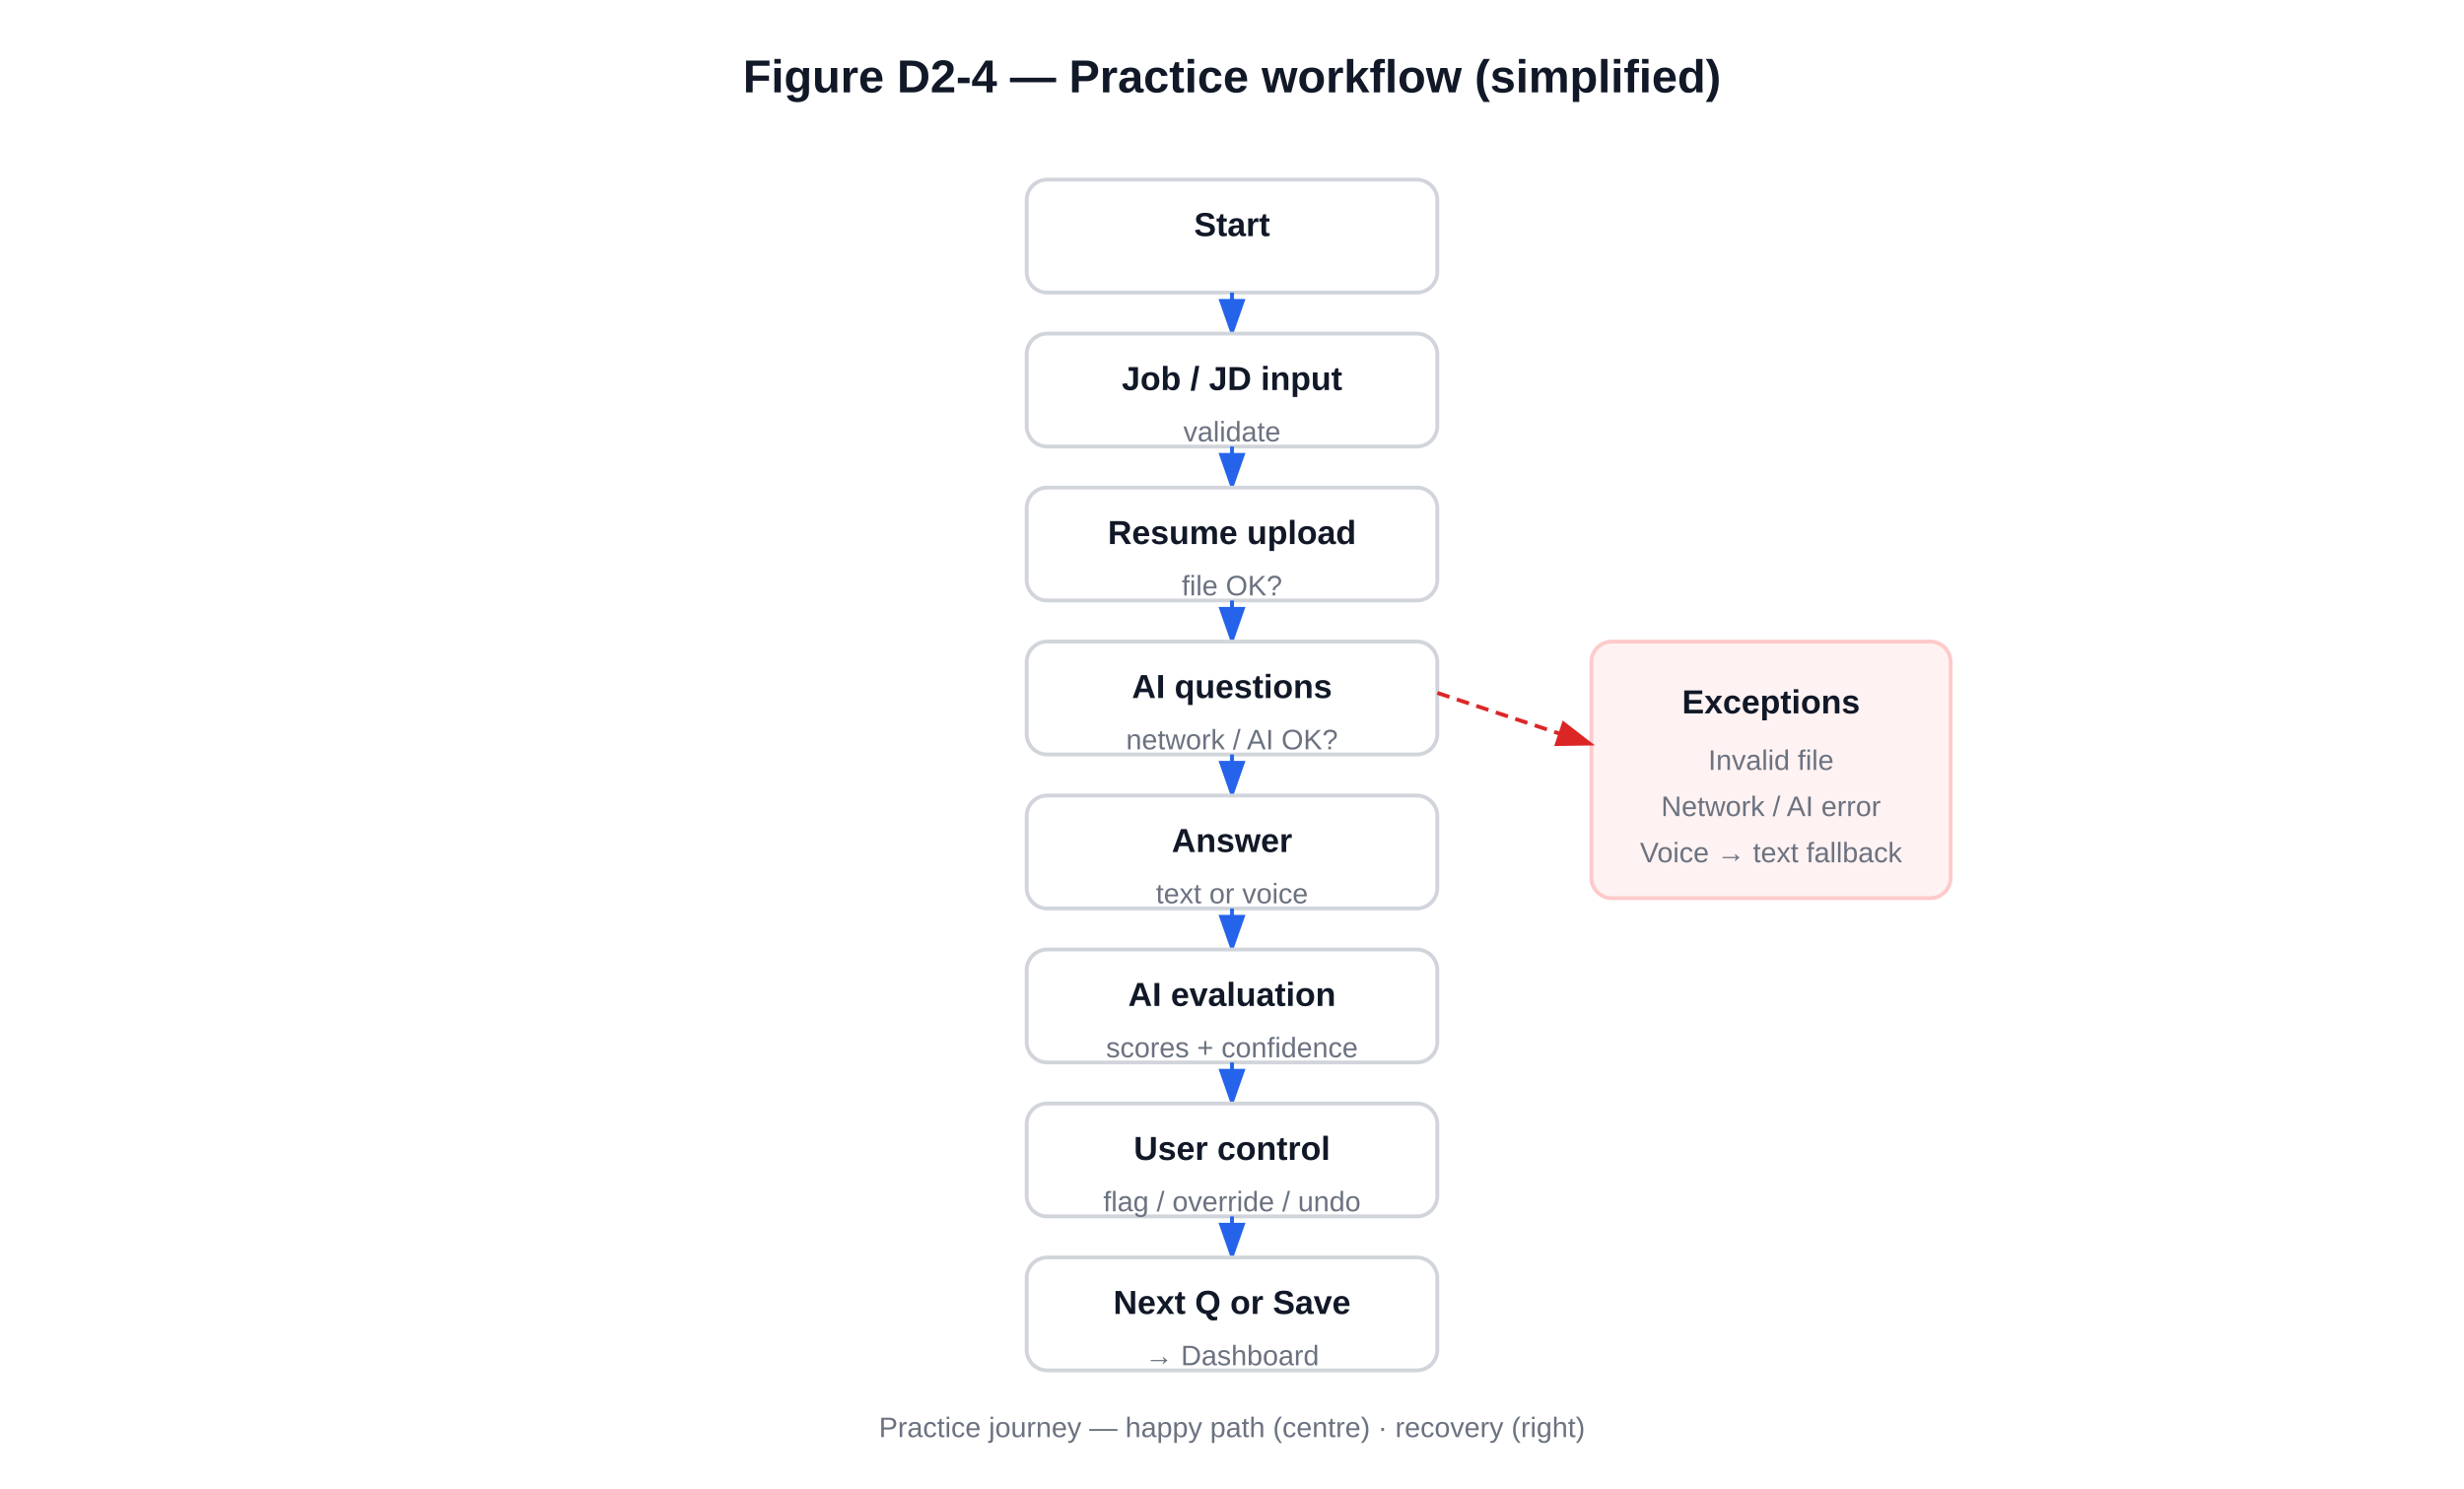
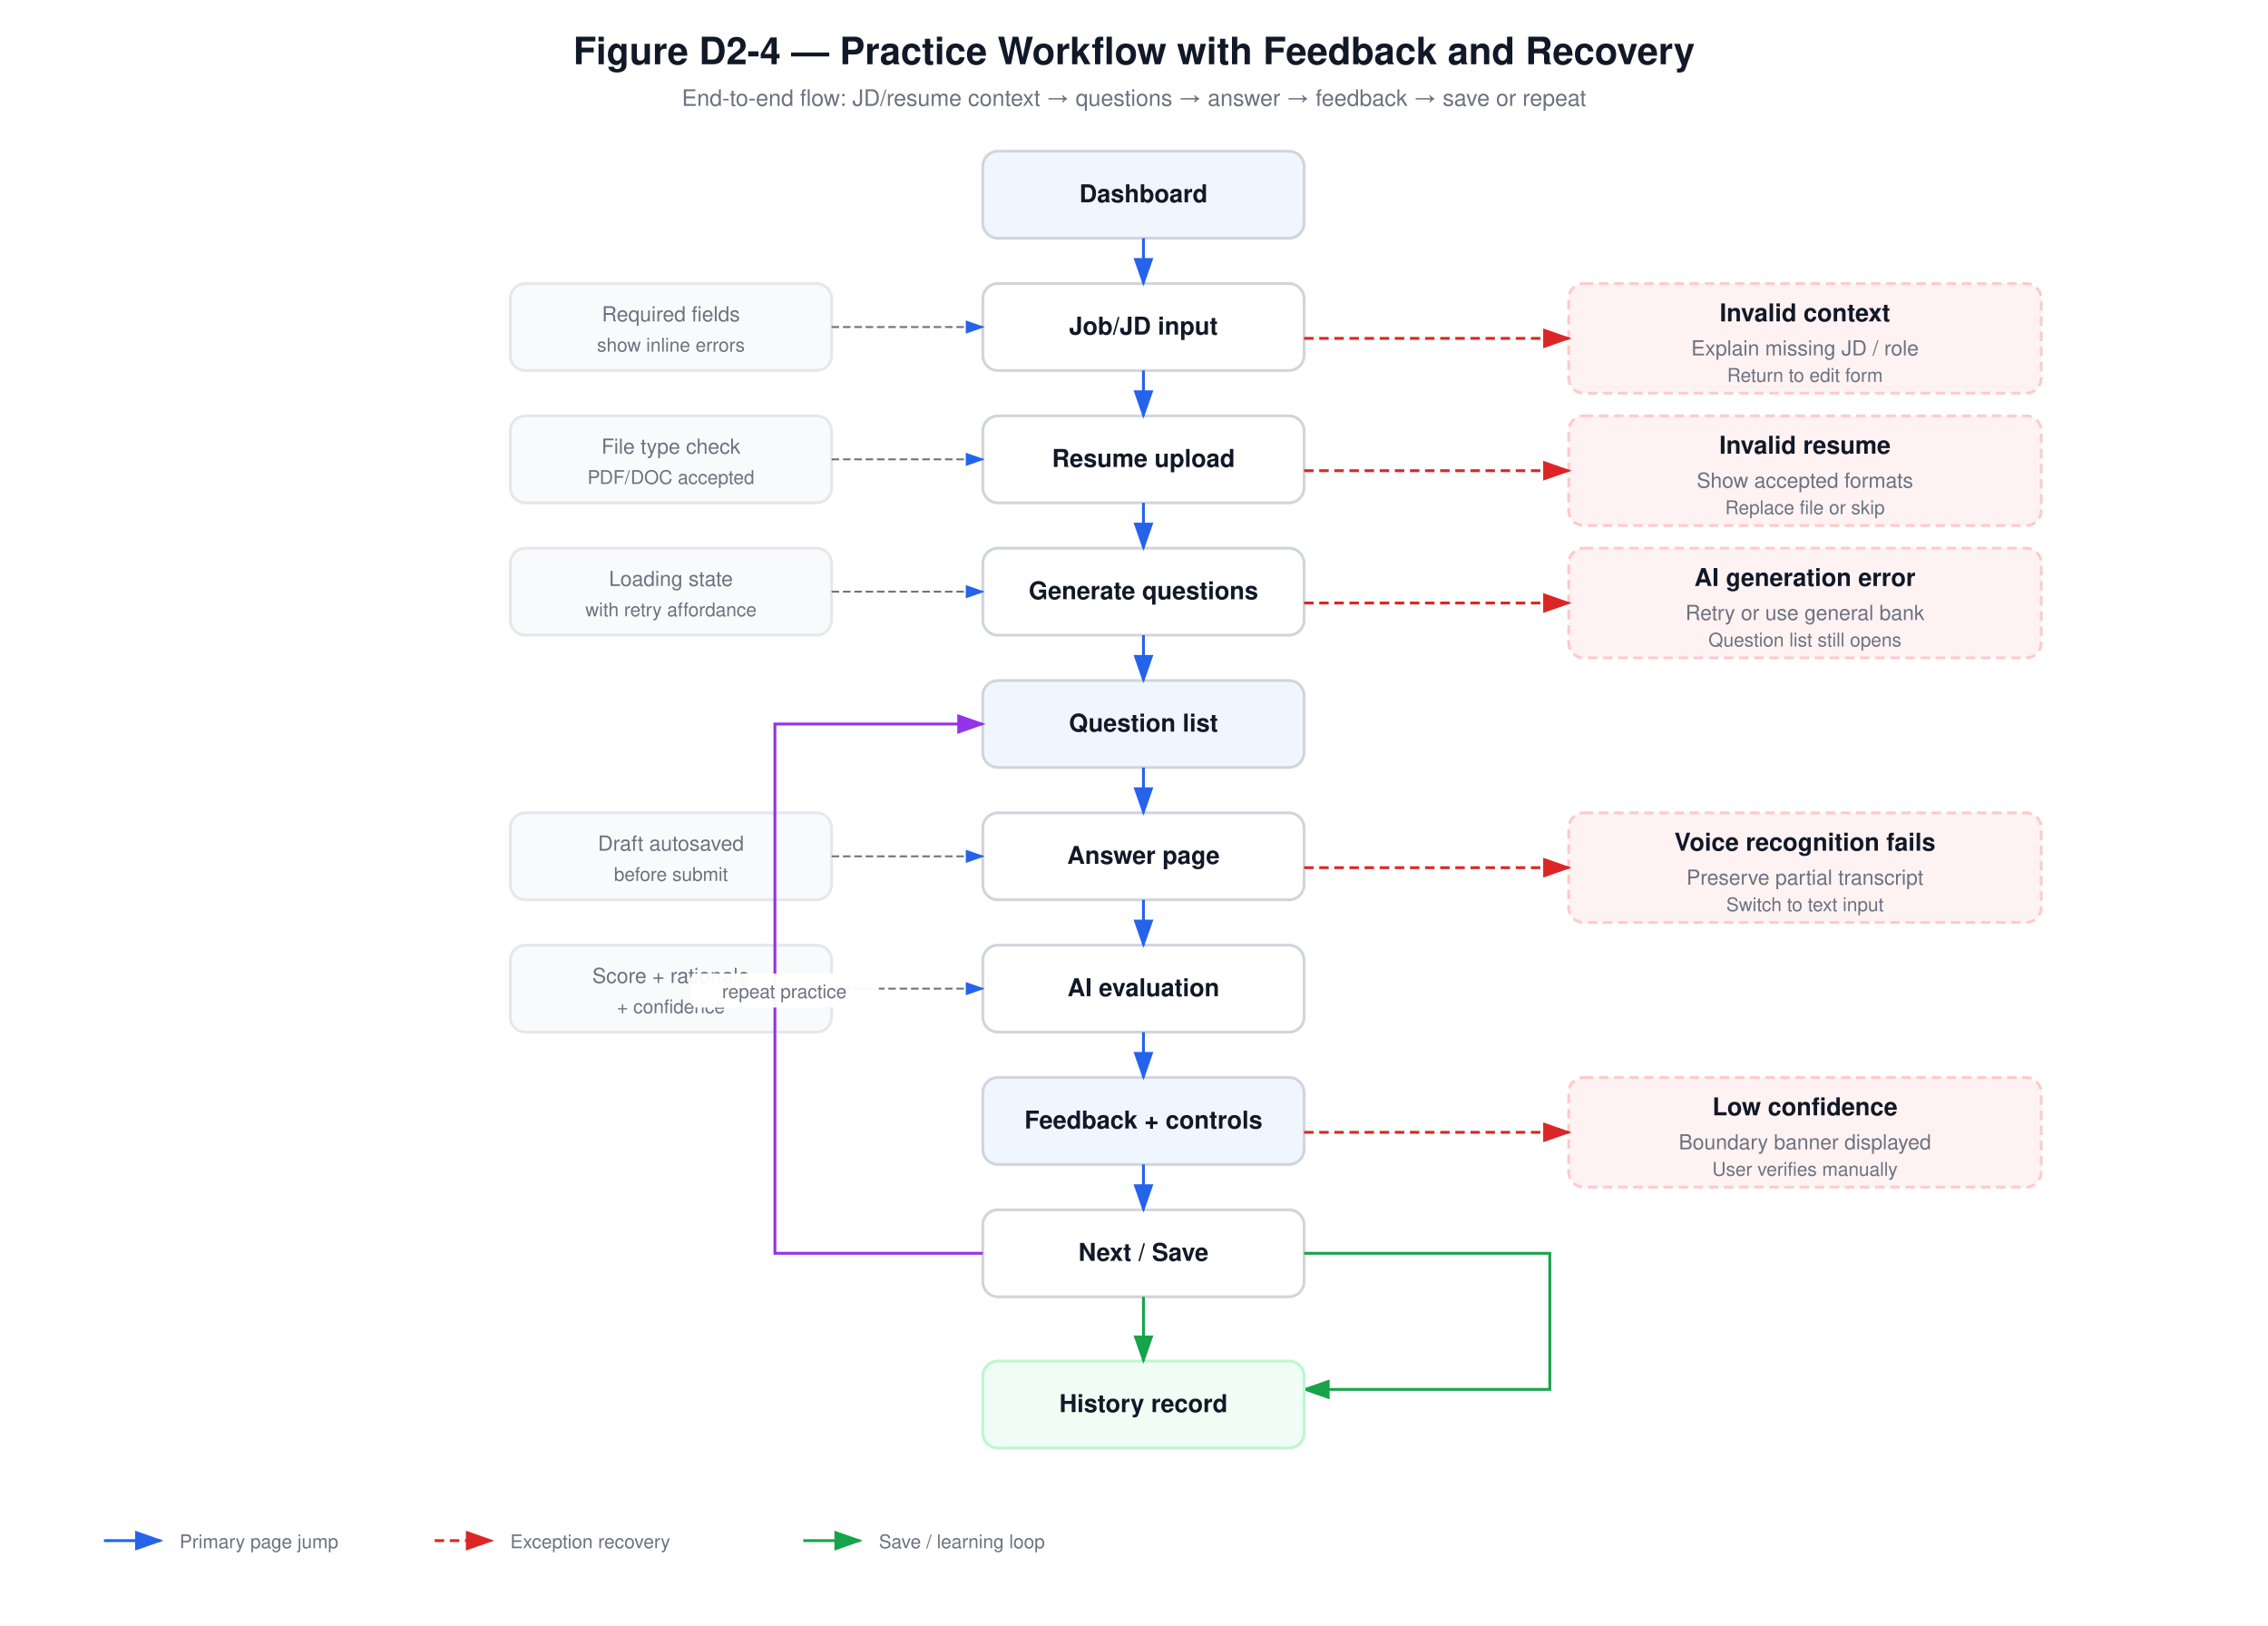
- <svg xmlns="http://www.w3.org/2000/svg" viewBox="0 0 960 580" width="960">
+ <svg xmlns="http://www.w3.org/2000/svg" viewBox="0 0 1200 860" width="1200" height="860">
  <style>
-     text { font-family: -apple-system, BlinkMacSystemFont, "Helvetica Neue", Arial, "PingFang SC", sans-serif; }
-     .t { fill: #111827; font-size: 14px; }
-     .st { fill: #6b7280; font-size: 11px; }
-     .ttl { fill: #111827; font-size: 18px; font-weight: 600; }
-     .sub { fill: #111827; font-size: 13px; font-weight: 600; }
-   </style>
+ text { font-family: 'Helvetica Neue', Helvetica, Arial, 'PingFang SC', 'Microsoft YaHei', sans-serif; }
+ .title { fill:#111827; font-size:20px; font-weight:600; }
+ .subtitle { fill:#6b7280; font-size:12px; }
+ .label { fill:#111827; font-size:13px; font-weight:600; }
+ .small { fill:#6b7280; font-size:11px; }
+ .tiny { fill:#6b7280; font-size:10px; }
+ .cell { fill:#111827; font-size:12px; }
+ </style>
  <defs>
-     <marker id="arrB" markerWidth="10" markerHeight="7" refX="9" refY="3.5" orient="auto">
-       <polygon points="0 0, 10 3.5, 0 7" fill="#2563eb" />
+     <marker id="arrow-blue" markerWidth="10" markerHeight="7" refX="9" refY="3.5" orient="auto">
+       <polygon points="0 0,10 3.5,0 7" fill="#2563eb" />
    </marker>
-     <marker id="arrR" markerWidth="10" markerHeight="7" refX="9" refY="3.5" orient="auto">
-       <polygon points="0 0, 10 3.5, 0 7" fill="#dc2626" />
+     <marker id="arrow-red" markerWidth="10" markerHeight="7" refX="9" refY="3.5" orient="auto">
+       <polygon points="0 0,10 3.5,0 7" fill="#dc2626" />
    </marker>
-     <marker id="arrG" markerWidth="10" markerHeight="7" refX="9" refY="3.5" orient="auto">
-       <polygon points="0 0, 10 3.5, 0 7" fill="#059669" />
+     <marker id="arrow-green" markerWidth="10" markerHeight="7" refX="9" refY="3.5" orient="auto">
+       <polygon points="0 0,10 3.5,0 7" fill="#16a34a" />
+     </marker>
+     <marker id="arrow-purple" markerWidth="10" markerHeight="7" refX="9" refY="3.5" orient="auto">
+       <polygon points="0 0,10 3.5,0 7" fill="#9333ea" />
    </marker>
  </defs>
-   <rect width="10000" height="10000" x="-5000" y="-5000" fill="#ffffff" />
-   <text x="480" y="36" text-anchor="middle" class="ttl">Figure D2-4 — Practice workflow (simplified)</text>
-   <rect x="400" y="70" width="160" height="44" rx="8" fill="#ffffff" stroke="#d1d5db" stroke-width="1.5" />
-   <text x="480.0" y="92" text-anchor="middle" class="sub">Start</text>
-   <line x1="480" y1="114" x2="480" y2="130" stroke="#2563eb" stroke-width="1.5" marker-end="url(#arrB)" />
-   <rect x="400" y="130" width="160" height="44" rx="8" fill="#ffffff" stroke="#d1d5db" stroke-width="1.5" />
-   <text x="480.0" y="152" text-anchor="middle" class="sub">Job / JD input</text>
-   <text x="480.0" y="172" text-anchor="middle" class="st">validate</text>
-   <line x1="480" y1="174" x2="480" y2="190" stroke="#2563eb" stroke-width="1.5" marker-end="url(#arrB)" />
-   <rect x="400" y="190" width="160" height="44" rx="8" fill="#ffffff" stroke="#d1d5db" stroke-width="1.5" />
-   <text x="480.0" y="212" text-anchor="middle" class="sub">Resume upload</text>
-   <text x="480.0" y="232" text-anchor="middle" class="st">file OK?</text>
-   <line x1="480" y1="234" x2="480" y2="250" stroke="#2563eb" stroke-width="1.5" marker-end="url(#arrB)" />
-   <rect x="400" y="250" width="160" height="44" rx="8" fill="#ffffff" stroke="#d1d5db" stroke-width="1.5" />
-   <text x="480.0" y="272" text-anchor="middle" class="sub">AI questions</text>
-   <text x="480.0" y="292" text-anchor="middle" class="st">network / AI OK?</text>
-   <line x1="480" y1="294" x2="480" y2="310" stroke="#2563eb" stroke-width="1.5" marker-end="url(#arrB)" />
-   <rect x="400" y="310" width="160" height="44" rx="8" fill="#ffffff" stroke="#d1d5db" stroke-width="1.5" />
-   <text x="480.0" y="332" text-anchor="middle" class="sub">Answer</text>
-   <text x="480.0" y="352" text-anchor="middle" class="st">text or voice</text>
-   <line x1="480" y1="354" x2="480" y2="370" stroke="#2563eb" stroke-width="1.5" marker-end="url(#arrB)" />
-   <rect x="400" y="370" width="160" height="44" rx="8" fill="#ffffff" stroke="#d1d5db" stroke-width="1.5" />
-   <text x="480.0" y="392" text-anchor="middle" class="sub">AI evaluation</text>
-   <text x="480.0" y="412" text-anchor="middle" class="st">scores + confidence</text>
-   <line x1="480" y1="414" x2="480" y2="430" stroke="#2563eb" stroke-width="1.5" marker-end="url(#arrB)" />
-   <rect x="400" y="430" width="160" height="44" rx="8" fill="#ffffff" stroke="#d1d5db" stroke-width="1.5" />
-   <text x="480.0" y="452" text-anchor="middle" class="sub">User control</text>
-   <text x="480.0" y="472" text-anchor="middle" class="st">flag / override / undo</text>
-   <line x1="480" y1="474" x2="480" y2="490" stroke="#2563eb" stroke-width="1.5" marker-end="url(#arrB)" />
-   <rect x="400" y="490" width="160" height="44" rx="8" fill="#ffffff" stroke="#d1d5db" stroke-width="1.5" />
-   <text x="480.0" y="512" text-anchor="middle" class="sub">Next Q or Save</text>
-   <text x="480.0" y="532" text-anchor="middle" class="st">→ Dashboard</text>
-   <rect x="620" y="250" width="140" height="100" rx="8" fill="#fef2f2" stroke="#fecaca" stroke-width="1.5" />
-   <text x="690" y="278" text-anchor="middle" class="sub">Exceptions</text>
-   <text x="690" y="300" text-anchor="middle" class="st">Invalid file</text>
-   <text x="690" y="318" text-anchor="middle" class="st">Network / AI error</text>
-   <text x="690" y="336" text-anchor="middle" class="st">Voice → text fallback</text>
-   <path d="M 560 270 L 620 290" stroke="#dc2626" stroke-width="1.5" stroke-dasharray="5 3" fill="none" marker-end="url(#arrR)" />
-   <text x="480" y="560" text-anchor="middle" class="st">Practice journey — happy path (centre) · recovery (right)</text>
+   <rect width="1200" height="860" fill="#ffffff" />
+   <text x="600" y="34" text-anchor="middle" class="title">Figure D2-4 — Practice Workflow with Feedback and Recovery</text>
+   <text x="600" y="56" text-anchor="middle" class="subtitle">End-to-end flow: JD/resume context → questions → answer → feedback → save or repeat</text>
+   <rect x="520" y="80" width="170" height="46" rx="8" fill="#eff6ff" stroke="#d1d5db" stroke-width="1.5" />
+   <text x="605" y="107" text-anchor="middle" class="label">Dashboard</text>
+   <rect x="520" y="150" width="170" height="46" rx="8" fill="#ffffff" stroke="#d1d5db" stroke-width="1.5" />
+   <text x="605" y="177" text-anchor="middle" class="label">Job/JD input</text>
+   <line x1="605" y1="126" x2="605" y2="150" stroke="#2563eb" stroke-width="1.5" fill="none" marker-end="url(#arrow-blue)" />
+   <rect x="520" y="220" width="170" height="46" rx="8" fill="#ffffff" stroke="#d1d5db" stroke-width="1.5" />
+   <text x="605" y="247" text-anchor="middle" class="label">Resume upload</text>
+   <line x1="605" y1="196" x2="605" y2="220" stroke="#2563eb" stroke-width="1.5" fill="none" marker-end="url(#arrow-blue)" />
+   <rect x="520" y="290" width="170" height="46" rx="8" fill="#ffffff" stroke="#d1d5db" stroke-width="1.5" />
+   <text x="605" y="317" text-anchor="middle" class="label">Generate questions</text>
+   <line x1="605" y1="266" x2="605" y2="290" stroke="#2563eb" stroke-width="1.5" fill="none" marker-end="url(#arrow-blue)" />
+   <rect x="520" y="360" width="170" height="46" rx="8" fill="#eff6ff" stroke="#d1d5db" stroke-width="1.5" />
+   <text x="605" y="387" text-anchor="middle" class="label">Question list</text>
+   <line x1="605" y1="336" x2="605" y2="360" stroke="#2563eb" stroke-width="1.5" fill="none" marker-end="url(#arrow-blue)" />
+   <rect x="520" y="430" width="170" height="46" rx="8" fill="#ffffff" stroke="#d1d5db" stroke-width="1.5" />
+   <text x="605" y="457" text-anchor="middle" class="label">Answer page</text>
+   <line x1="605" y1="406" x2="605" y2="430" stroke="#2563eb" stroke-width="1.5" fill="none" marker-end="url(#arrow-blue)" />
+   <rect x="520" y="500" width="170" height="46" rx="8" fill="#ffffff" stroke="#d1d5db" stroke-width="1.5" />
+   <text x="605" y="527" text-anchor="middle" class="label">AI evaluation</text>
+   <line x1="605" y1="476" x2="605" y2="500" stroke="#2563eb" stroke-width="1.5" fill="none" marker-end="url(#arrow-blue)" />
+   <rect x="520" y="570" width="170" height="46" rx="8" fill="#eff6ff" stroke="#d1d5db" stroke-width="1.5" />
+   <text x="605" y="597" text-anchor="middle" class="label">Feedback + controls</text>
+   <line x1="605" y1="546" x2="605" y2="570" stroke="#2563eb" stroke-width="1.5" fill="none" marker-end="url(#arrow-blue)" />
+   <rect x="520" y="640" width="170" height="46" rx="8" fill="#ffffff" stroke="#d1d5db" stroke-width="1.5" />
+   <text x="605" y="667" text-anchor="middle" class="label">Next / Save</text>
+   <line x1="605" y1="616" x2="605" y2="640" stroke="#2563eb" stroke-width="1.5" fill="none" marker-end="url(#arrow-blue)" />
+   <rect x="270" y="150" width="170" height="46" rx="8" fill="#f9fafb" stroke="#e5e7eb" stroke-width="1.5" />
+   <text x="355" y="170" text-anchor="middle" class="small">Required fields</text>
+   <text x="355" y="186" text-anchor="middle" class="tiny">show inline errors</text>
+   <line x1="440" y1="173" x2="520" y2="173" stroke="#6b7280" stroke-width="1" fill="none" marker-end="url(#arrow-blue)" stroke-dasharray="4 2" />
+   <rect x="270" y="220" width="170" height="46" rx="8" fill="#f9fafb" stroke="#e5e7eb" stroke-width="1.5" />
+   <text x="355" y="240" text-anchor="middle" class="small">File type check</text>
+   <text x="355" y="256" text-anchor="middle" class="tiny">PDF/DOC accepted</text>
+   <line x1="440" y1="243" x2="520" y2="243" stroke="#6b7280" stroke-width="1" fill="none" marker-end="url(#arrow-blue)" stroke-dasharray="4 2" />
+   <rect x="270" y="290" width="170" height="46" rx="8" fill="#f9fafb" stroke="#e5e7eb" stroke-width="1.5" />
+   <text x="355" y="310" text-anchor="middle" class="small">Loading state</text>
+   <text x="355" y="326" text-anchor="middle" class="tiny">with retry affordance</text>
+   <line x1="440" y1="313" x2="520" y2="313" stroke="#6b7280" stroke-width="1" fill="none" marker-end="url(#arrow-blue)" stroke-dasharray="4 2" />
+   <rect x="270" y="430" width="170" height="46" rx="8" fill="#f9fafb" stroke="#e5e7eb" stroke-width="1.5" />
+   <text x="355" y="450" text-anchor="middle" class="small">Draft autosaved</text>
+   <text x="355" y="466" text-anchor="middle" class="tiny">before submit</text>
+   <line x1="440" y1="453" x2="520" y2="453" stroke="#6b7280" stroke-width="1" fill="none" marker-end="url(#arrow-blue)" stroke-dasharray="4 2" />
+   <rect x="270" y="500" width="170" height="46" rx="8" fill="#f9fafb" stroke="#e5e7eb" stroke-width="1.5" />
+   <text x="355" y="520" text-anchor="middle" class="small">Score + rationale</text>
+   <text x="355" y="536" text-anchor="middle" class="tiny">+ confidence</text>
+   <line x1="440" y1="523" x2="520" y2="523" stroke="#6b7280" stroke-width="1" fill="none" marker-end="url(#arrow-blue)" stroke-dasharray="4 2" />
+   <rect x="830" y="150" width="250" height="58" rx="8" fill="#fef2f2" stroke="#fecaca" stroke-width="1.5" stroke-dasharray="5 3" />
+   <text x="955" y="170" text-anchor="middle" class="label">Invalid context</text>
+   <text x="955" y="188" text-anchor="middle" class="small">Explain missing JD / role</text>
+   <text x="955" y="202" text-anchor="middle" class="tiny">Return to edit form</text>
+   <line x1="690" y1="179" x2="830" y2="179" stroke="#dc2626" stroke-width="1.5" fill="none" marker-end="url(#arrow-red)" stroke-dasharray="5 3" />
+   <rect x="830" y="220" width="250" height="58" rx="8" fill="#fef2f2" stroke="#fecaca" stroke-width="1.5" stroke-dasharray="5 3" />
+   <text x="955" y="240" text-anchor="middle" class="label">Invalid resume</text>
+   <text x="955" y="258" text-anchor="middle" class="small">Show accepted formats</text>
+   <text x="955" y="272" text-anchor="middle" class="tiny">Replace file or skip</text>
+   <line x1="690" y1="249" x2="830" y2="249" stroke="#dc2626" stroke-width="1.5" fill="none" marker-end="url(#arrow-red)" stroke-dasharray="5 3" />
+   <rect x="830" y="290" width="250" height="58" rx="8" fill="#fef2f2" stroke="#fecaca" stroke-width="1.5" stroke-dasharray="5 3" />
+   <text x="955" y="310" text-anchor="middle" class="label">AI generation error</text>
+   <text x="955" y="328" text-anchor="middle" class="small">Retry or use general bank</text>
+   <text x="955" y="342" text-anchor="middle" class="tiny">Question list still opens</text>
+   <line x1="690" y1="319" x2="830" y2="319" stroke="#dc2626" stroke-width="1.5" fill="none" marker-end="url(#arrow-red)" stroke-dasharray="5 3" />
+   <rect x="830" y="430" width="250" height="58" rx="8" fill="#fef2f2" stroke="#fecaca" stroke-width="1.5" stroke-dasharray="5 3" />
+   <text x="955" y="450" text-anchor="middle" class="label">Voice recognition fails</text>
+   <text x="955" y="468" text-anchor="middle" class="small">Preserve partial transcript</text>
+   <text x="955" y="482" text-anchor="middle" class="tiny">Switch to text input</text>
+   <line x1="690" y1="459" x2="830" y2="459" stroke="#dc2626" stroke-width="1.5" fill="none" marker-end="url(#arrow-red)" stroke-dasharray="5 3" />
+   <rect x="830" y="570" width="250" height="58" rx="8" fill="#fef2f2" stroke="#fecaca" stroke-width="1.5" stroke-dasharray="5 3" />
+   <text x="955" y="590" text-anchor="middle" class="label">Low confidence</text>
+   <text x="955" y="608" text-anchor="middle" class="small">Boundary banner displayed</text>
+   <text x="955" y="622" text-anchor="middle" class="tiny">User verifies manually</text>
+   <line x1="690" y1="599" x2="830" y2="599" stroke="#dc2626" stroke-width="1.5" fill="none" marker-end="url(#arrow-red)" stroke-dasharray="5 3" />
+   <path d="M 690 663 L 820 663 L 820 735 L 690 735" stroke="#16a34a" stroke-width="1.5" fill="none" marker-end="url(#arrow-green)" />
+   <rect x="520" y="720" width="170" height="46" rx="8" fill="#f0fdf4" stroke="#bbf7d0" stroke-width="1.5" />
+   <text x="605" y="747" text-anchor="middle" class="label">History record</text>
+   <line x1="605" y1="686" x2="605" y2="720" stroke="#16a34a" stroke-width="1.5" fill="none" marker-end="url(#arrow-green)" />
+   <path d="M 520 663 L 410 663 L 410 383 L 520 383" stroke="#9333ea" stroke-width="1.5" fill="none" marker-end="url(#arrow-purple)" />
+   <rect x="365" y="515" width="100" height="18" rx="4" fill="#ffffff" opacity="0.95" />
+   <text x="415" y="528" text-anchor="middle" class="tiny">repeat practice</text>
+   <line x1="55" y1="815" x2="85" y2="815" stroke="#2563eb" stroke-width="1.5" fill="none" marker-end="url(#arrow-blue)" />
+   <text x="95" y="819" text-anchor="start" class="tiny">Primary page jump</text>
+   <line x1="230" y1="815" x2="260" y2="815" stroke="#dc2626" stroke-width="1.5" fill="none" marker-end="url(#arrow-red)" stroke-dasharray="5 3" />
+   <text x="270" y="819" text-anchor="start" class="tiny">Exception recovery</text>
+   <line x1="425" y1="815" x2="455" y2="815" stroke="#16a34a" stroke-width="1.5" fill="none" marker-end="url(#arrow-green)" />
+   <text x="465" y="819" text-anchor="start" class="tiny">Save / learning loop</text>
</svg>
